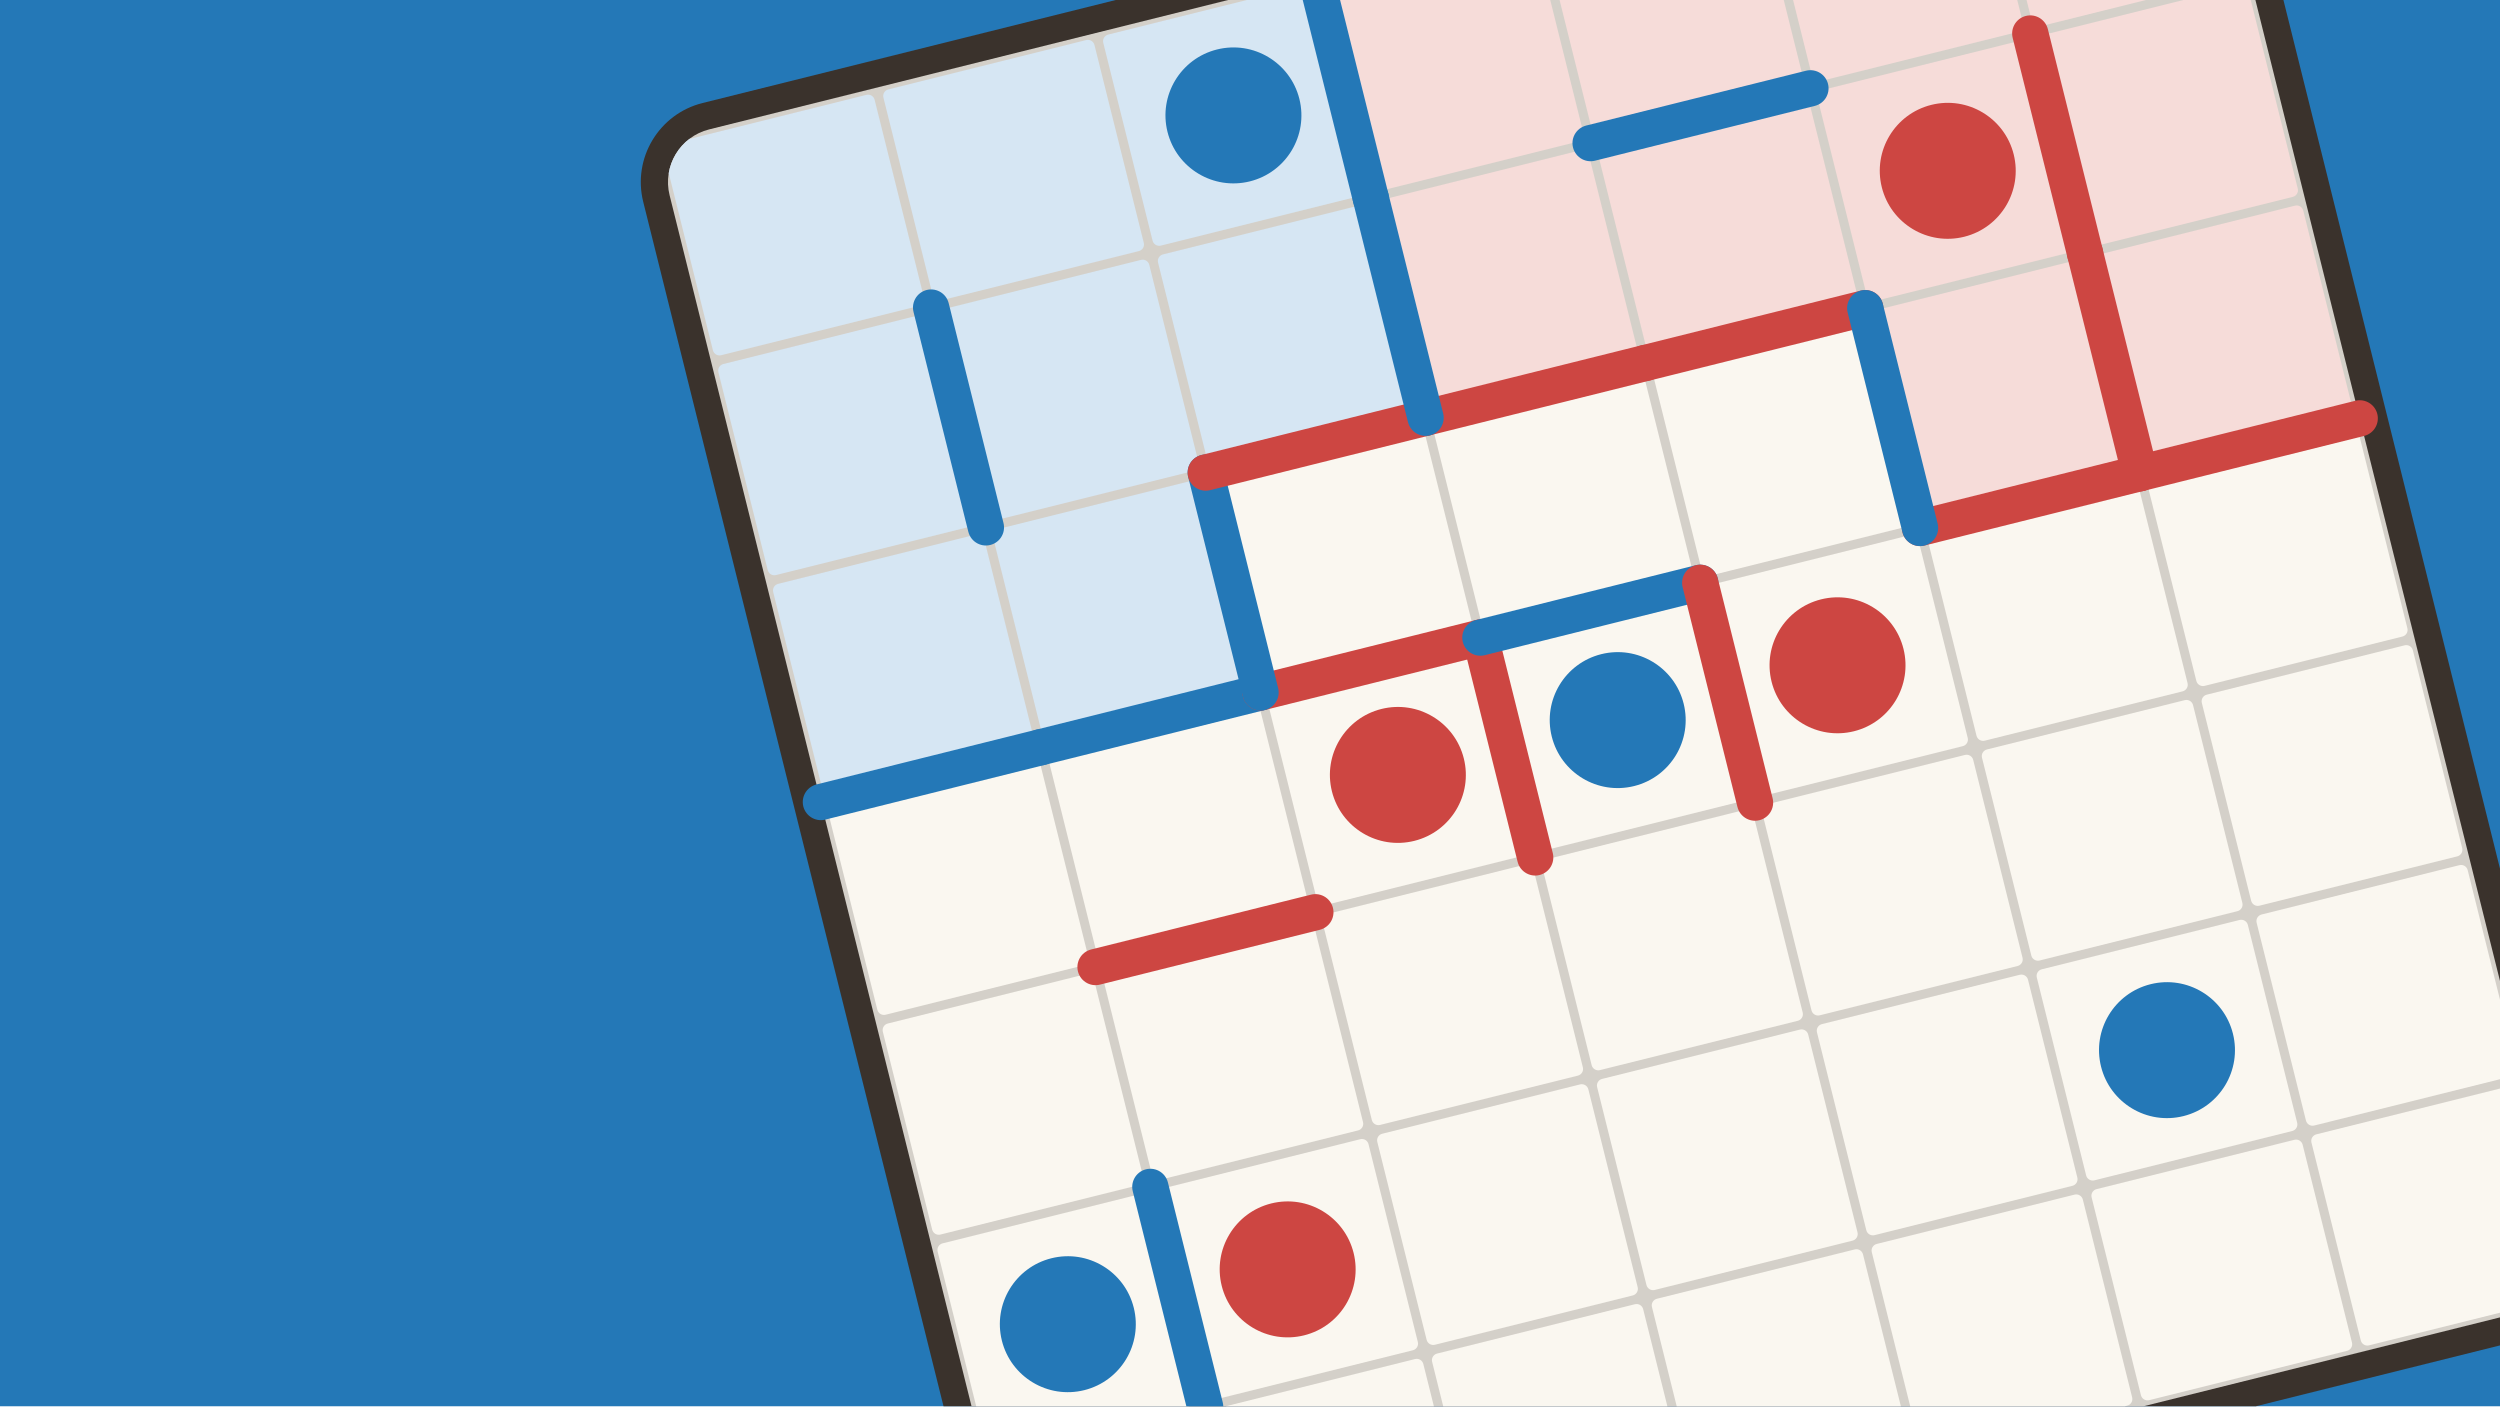
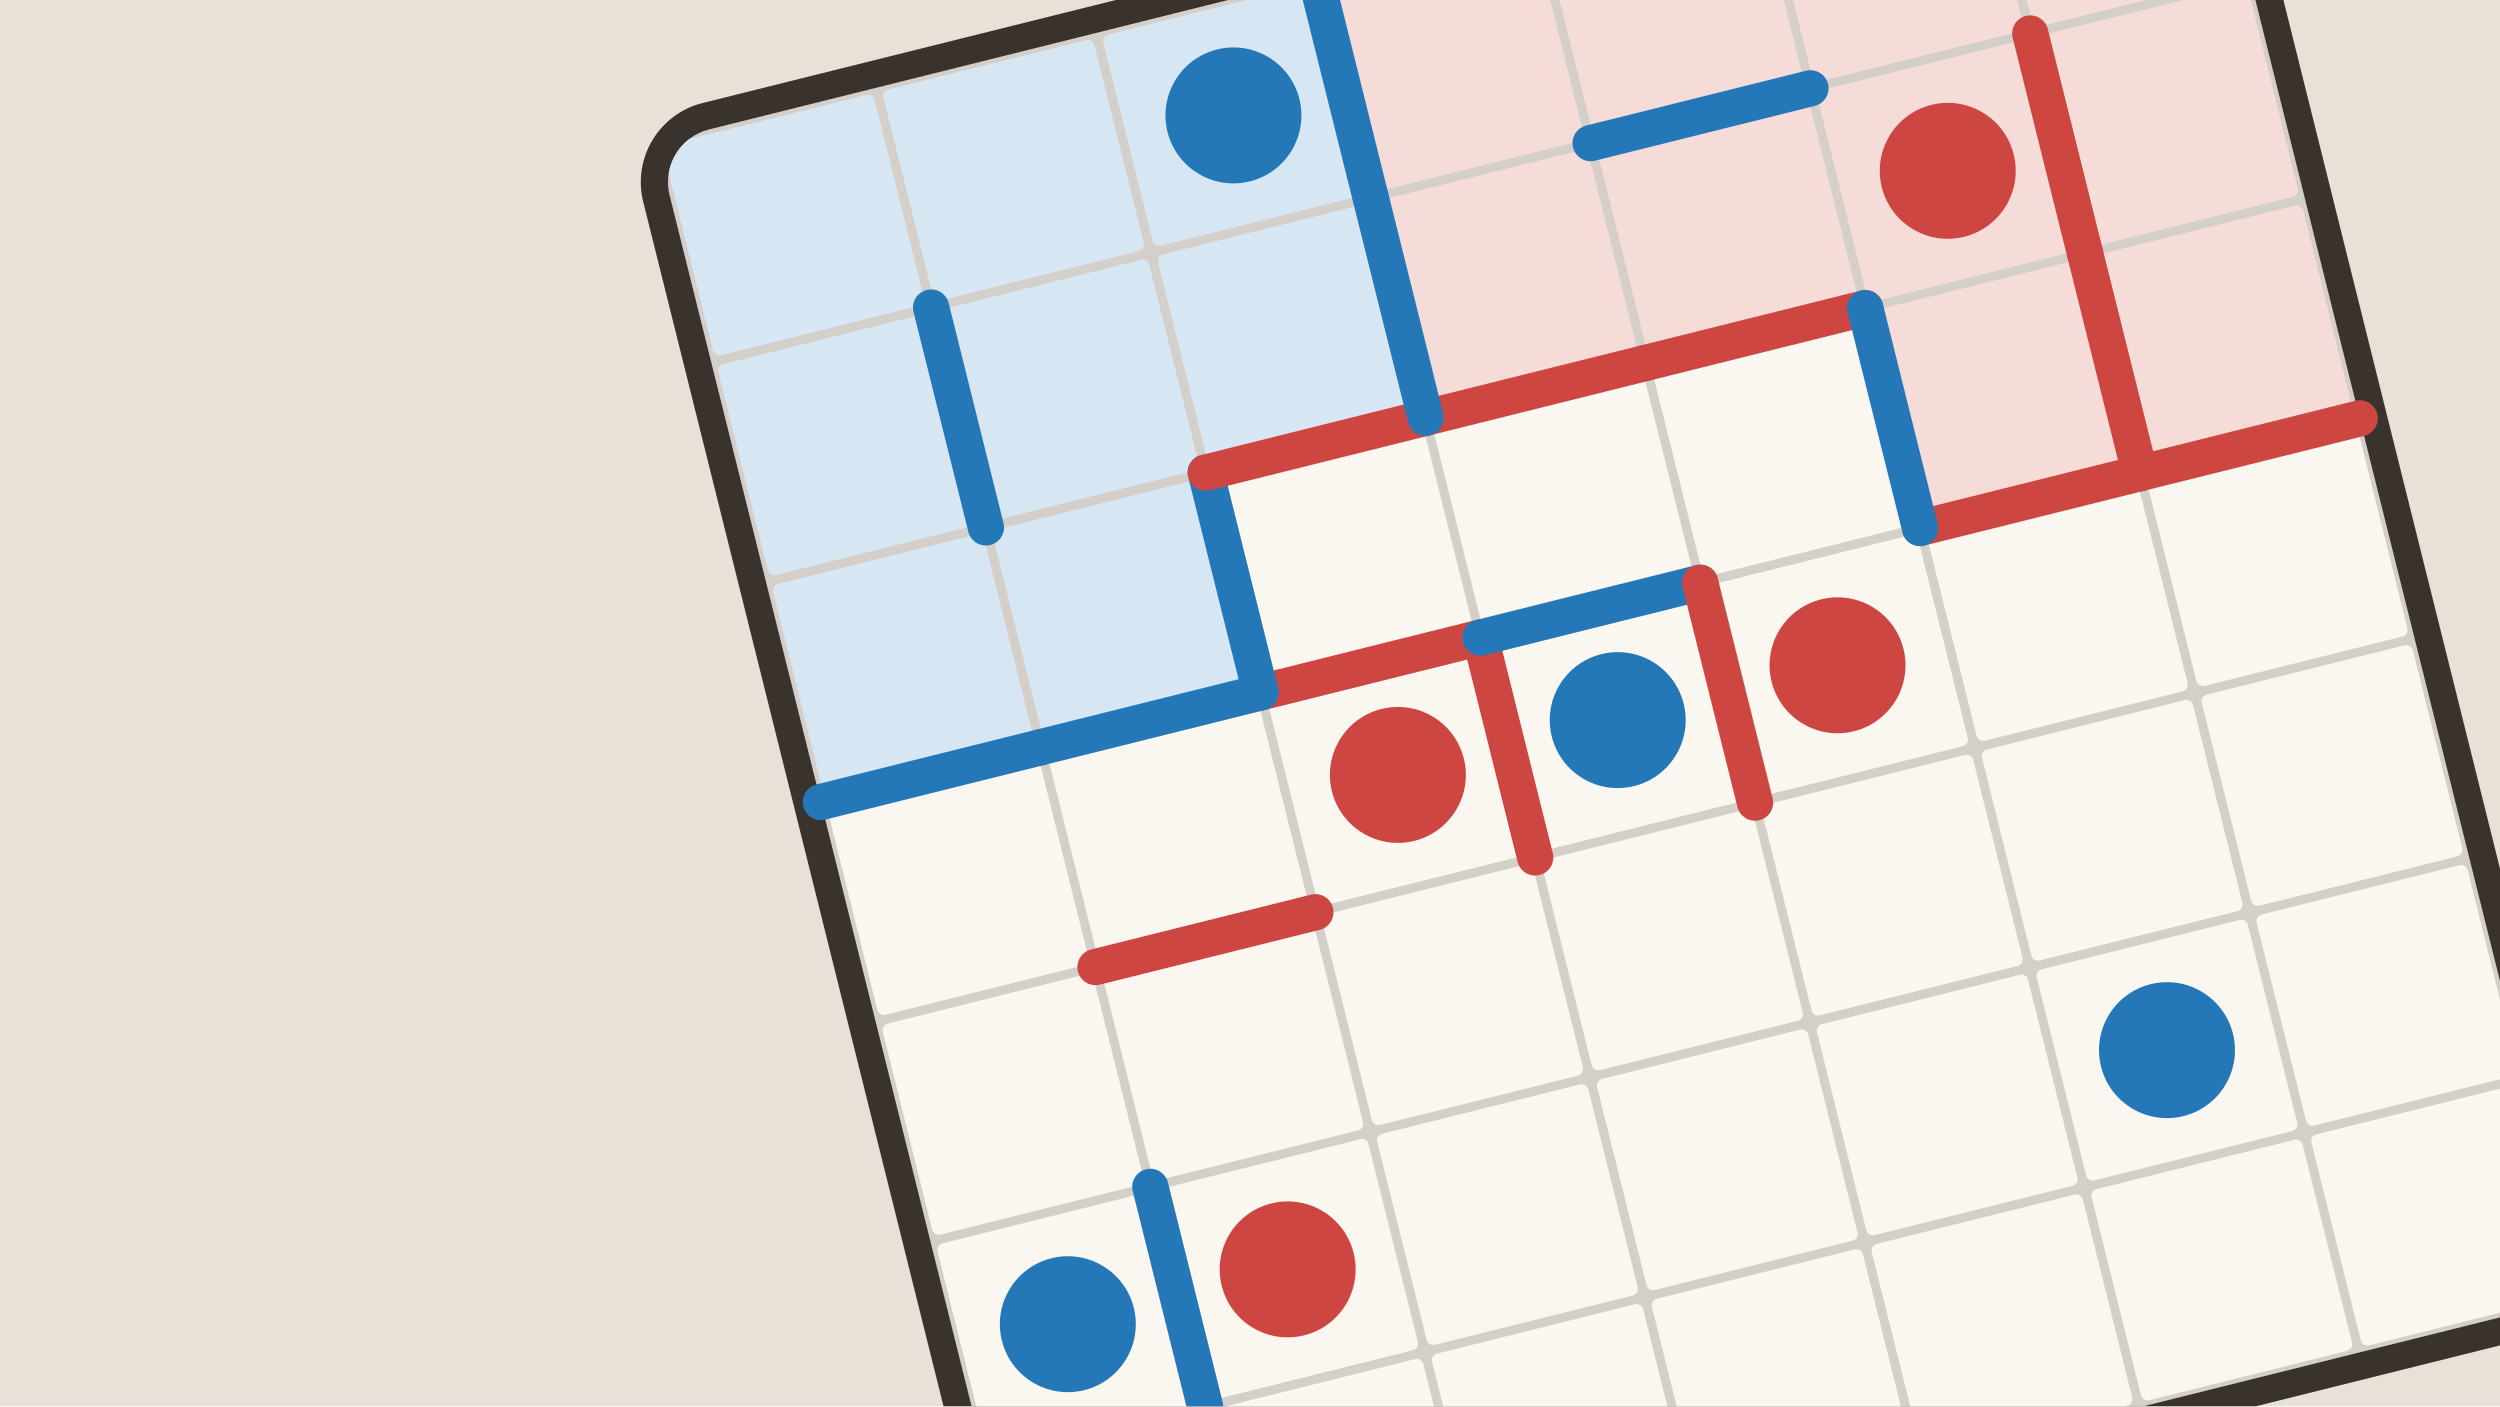
<svg xmlns="http://www.w3.org/2000/svg" viewBox="0 0 1600 900" preserveAspectRatio="xMidYMid slice">
-   <rect width="1600" height="900" fill="#2478b7" />
-   <g transform="translate(1060.0 380.0) rotate(-14.0) scale(1.45) translate(-380.0 -300.0)">
+   <rect width="1600" height="900" fill="#e8e1d7" />
+   <g transform="translate(1060 380) rotate(-14) scale(1.45) translate(-380 -300)">
    <g transform="translate(0 700) scale(1 -1)">
      <rect x="-12" y="-12" width="724" height="724" rx="36" fill="#3a322c" />
      <rect x="0" y="0" width="700" height="700" rx="24" fill="#d4d0c9" />
      <clipPath id="wg-grid">
        <rect x="0" y="0" width="700" height="700" rx="24" />
      </clipPath>
      <g clip-path="url(#wg-grid)">
        <rect x="2" y="2" width="96" height="96" rx="3" fill="#faf7f0" />
        <rect x="102" y="2" width="96" height="96" rx="3" fill="#faf7f0" />
        <rect x="202" y="2" width="96" height="96" rx="3" fill="#faf7f0" />
        <rect x="302" y="2" width="96" height="96" rx="3" fill="#faf7f0" />
        <rect x="402" y="2" width="96" height="96" rx="3" fill="#faf7f0" />
        <rect x="502" y="2" width="96" height="96" rx="3" fill="#faf7f0" />
        <rect x="602" y="2" width="96" height="96" rx="3" fill="#faf7f0" />
        <rect x="2" y="102" width="96" height="96" rx="3" fill="#faf7f0" />
        <rect x="102" y="102" width="96" height="96" rx="3" fill="#faf7f0" />
        <rect x="202" y="102" width="96" height="96" rx="3" fill="#faf7f0" />
        <rect x="302" y="102" width="96" height="96" rx="3" fill="#faf7f0" />
        <rect x="402" y="102" width="96" height="96" rx="3" fill="#faf7f0" />
        <rect x="502" y="102" width="96" height="96" rx="3" fill="#faf7f0" />
        <rect x="602" y="102" width="96" height="96" rx="3" fill="#faf7f0" />
        <rect x="2" y="202" width="96" height="96" rx="3" fill="#faf7f0" />
        <rect x="102" y="202" width="96" height="96" rx="3" fill="#faf7f0" />
        <rect x="202" y="202" width="96" height="96" rx="3" fill="#faf7f0" />
        <rect x="302" y="202" width="96" height="96" rx="3" fill="#faf7f0" />
        <rect x="402" y="202" width="96" height="96" rx="3" fill="#faf7f0" />
        <rect x="502" y="202" width="96" height="96" rx="3" fill="#faf7f0" />
        <rect x="602" y="202" width="96" height="96" rx="3" fill="#faf7f0" />
        <rect x="2" y="302" width="96" height="96" rx="3" fill="#faf7f0" />
        <rect x="102" y="302" width="96" height="96" rx="3" fill="#faf7f0" />
        <rect x="202" y="302" width="96" height="96" rx="3" fill="#faf7f0" />
        <rect x="302" y="302" width="96" height="96" rx="3" fill="#faf7f0" />
        <rect x="402" y="302" width="96" height="96" rx="3" fill="#faf7f0" />
        <rect x="502" y="302" width="96" height="96" rx="3" fill="#faf7f0" />
        <rect x="602" y="302" width="96" height="96" rx="3" fill="#faf7f0" />
        <rect x="2" y="402" width="96" height="96" rx="3" fill="#d6e6f3" />
        <rect x="102" y="402" width="96" height="96" rx="3" fill="#d6e6f3" />
        <rect x="202" y="402" width="96" height="96" rx="3" fill="#faf7f0" />
        <rect x="302" y="402" width="96" height="96" rx="3" fill="#faf7f0" />
        <rect x="402" y="402" width="96" height="96" rx="3" fill="#faf7f0" />
        <rect x="502" y="402" width="96" height="96" rx="3" fill="#f6dcd9" />
        <rect x="602" y="402" width="96" height="96" rx="3" fill="#f6dcd9" />
        <rect x="2" y="502" width="96" height="96" rx="3" fill="#d6e6f3" />
        <rect x="102" y="502" width="96" height="96" rx="3" fill="#d6e6f3" />
        <rect x="202" y="502" width="96" height="96" rx="3" fill="#d6e6f3" />
        <rect x="302" y="502" width="96" height="96" rx="3" fill="#f6dcd9" />
        <rect x="402" y="502" width="96" height="96" rx="3" fill="#f6dcd9" />
        <rect x="502" y="502" width="96" height="96" rx="3" fill="#f6dcd9" />
        <rect x="602" y="502" width="96" height="96" rx="3" fill="#f6dcd9" />
        <rect x="2" y="602" width="96" height="96" rx="3" fill="#d6e6f3" />
        <rect x="102" y="602" width="96" height="96" rx="3" fill="#d6e6f3" />
        <rect x="202" y="602" width="96" height="96" rx="3" fill="#d6e6f3" />
        <rect x="302" y="602" width="96" height="96" rx="3" fill="#f6dcd9" />
        <rect x="402" y="602" width="96" height="96" rx="3" fill="#f6dcd9" />
        <rect x="502" y="602" width="96" height="96" rx="3" fill="#f6dcd9" />
        <rect x="602" y="602" width="96" height="96" rx="3" fill="#f6dcd9" />
      </g>
      <line x1="100" y1="100" x2="100" y2="200" stroke="#2478b7" stroke-width="16" stroke-linecap="round" />
      <line x1="100" y1="300" x2="200" y2="300" stroke="#cd4642" stroke-width="16" stroke-linecap="round" />
      <line x1="0" y1="400" x2="100" y2="400" stroke="#2478b7" stroke-width="16" stroke-linecap="round" />
      <line x1="100" y1="400" x2="200" y2="400" stroke="#2478b7" stroke-width="16" stroke-linecap="round" />
      <line x1="200" y1="400" x2="300" y2="400" stroke="#cd4642" stroke-width="16" stroke-linecap="round" />
      <line x1="300" y1="300" x2="300" y2="400" stroke="#cd4642" stroke-width="16" stroke-linecap="round" />
      <line x1="300" y1="400" x2="400" y2="400" stroke="#2478b7" stroke-width="16" stroke-linecap="round" />
      <line x1="400" y1="300" x2="400" y2="400" stroke="#cd4642" stroke-width="16" stroke-linecap="round" />
      <line x1="500" y1="400" x2="600" y2="400" stroke="#cd4642" stroke-width="16" stroke-linecap="round" />
      <line x1="600" y1="400" x2="700" y2="400" stroke="#cd4642" stroke-width="16" stroke-linecap="round" />
      <line x1="200" y1="400" x2="200" y2="500" stroke="#2478b7" stroke-width="16" stroke-linecap="round" />
      <line x1="200" y1="500" x2="300" y2="500" stroke="#cd4642" stroke-width="16" stroke-linecap="round" />
      <line x1="300" y1="500" x2="400" y2="500" stroke="#cd4642" stroke-width="16" stroke-linecap="round" />
      <line x1="400" y1="500" x2="500" y2="500" stroke="#cd4642" stroke-width="16" stroke-linecap="round" />
      <line x1="500" y1="400" x2="500" y2="500" stroke="#2478b7" stroke-width="16" stroke-linecap="round" />
      <line x1="600" y1="400" x2="600" y2="500" stroke="#cd4642" stroke-width="16" stroke-linecap="round" />
      <line x1="100" y1="500" x2="100" y2="600" stroke="#2478b7" stroke-width="16" stroke-linecap="round" />
      <line x1="300" y1="500" x2="300" y2="600" stroke="#2478b7" stroke-width="16" stroke-linecap="round" />
      <line x1="400" y1="600" x2="500" y2="600" stroke="#2478b7" stroke-width="16" stroke-linecap="round" />
      <line x1="600" y1="500" x2="600" y2="600" stroke="#cd4642" stroke-width="16" stroke-linecap="round" />
      <line x1="300" y1="600" x2="300" y2="700" stroke="#2478b7" stroke-width="16" stroke-linecap="round" />
      <circle cx="50" cy="150" r="30" fill="#2478b7" />
      <circle cx="150" cy="150" r="30" fill="#cd4642" />
      <circle cx="550" cy="150" r="30" fill="#2478b7" />
      <circle cx="250" cy="350" r="30" fill="#cd4642" />
      <circle cx="350" cy="350" r="30" fill="#2478b7" />
      <circle cx="450" cy="350" r="30" fill="#cd4642" />
      <circle cx="550" cy="550" r="30" fill="#cd4642" />
      <circle cx="250" cy="650" r="30" fill="#2478b7" />
    </g>
  </g>
</svg>
